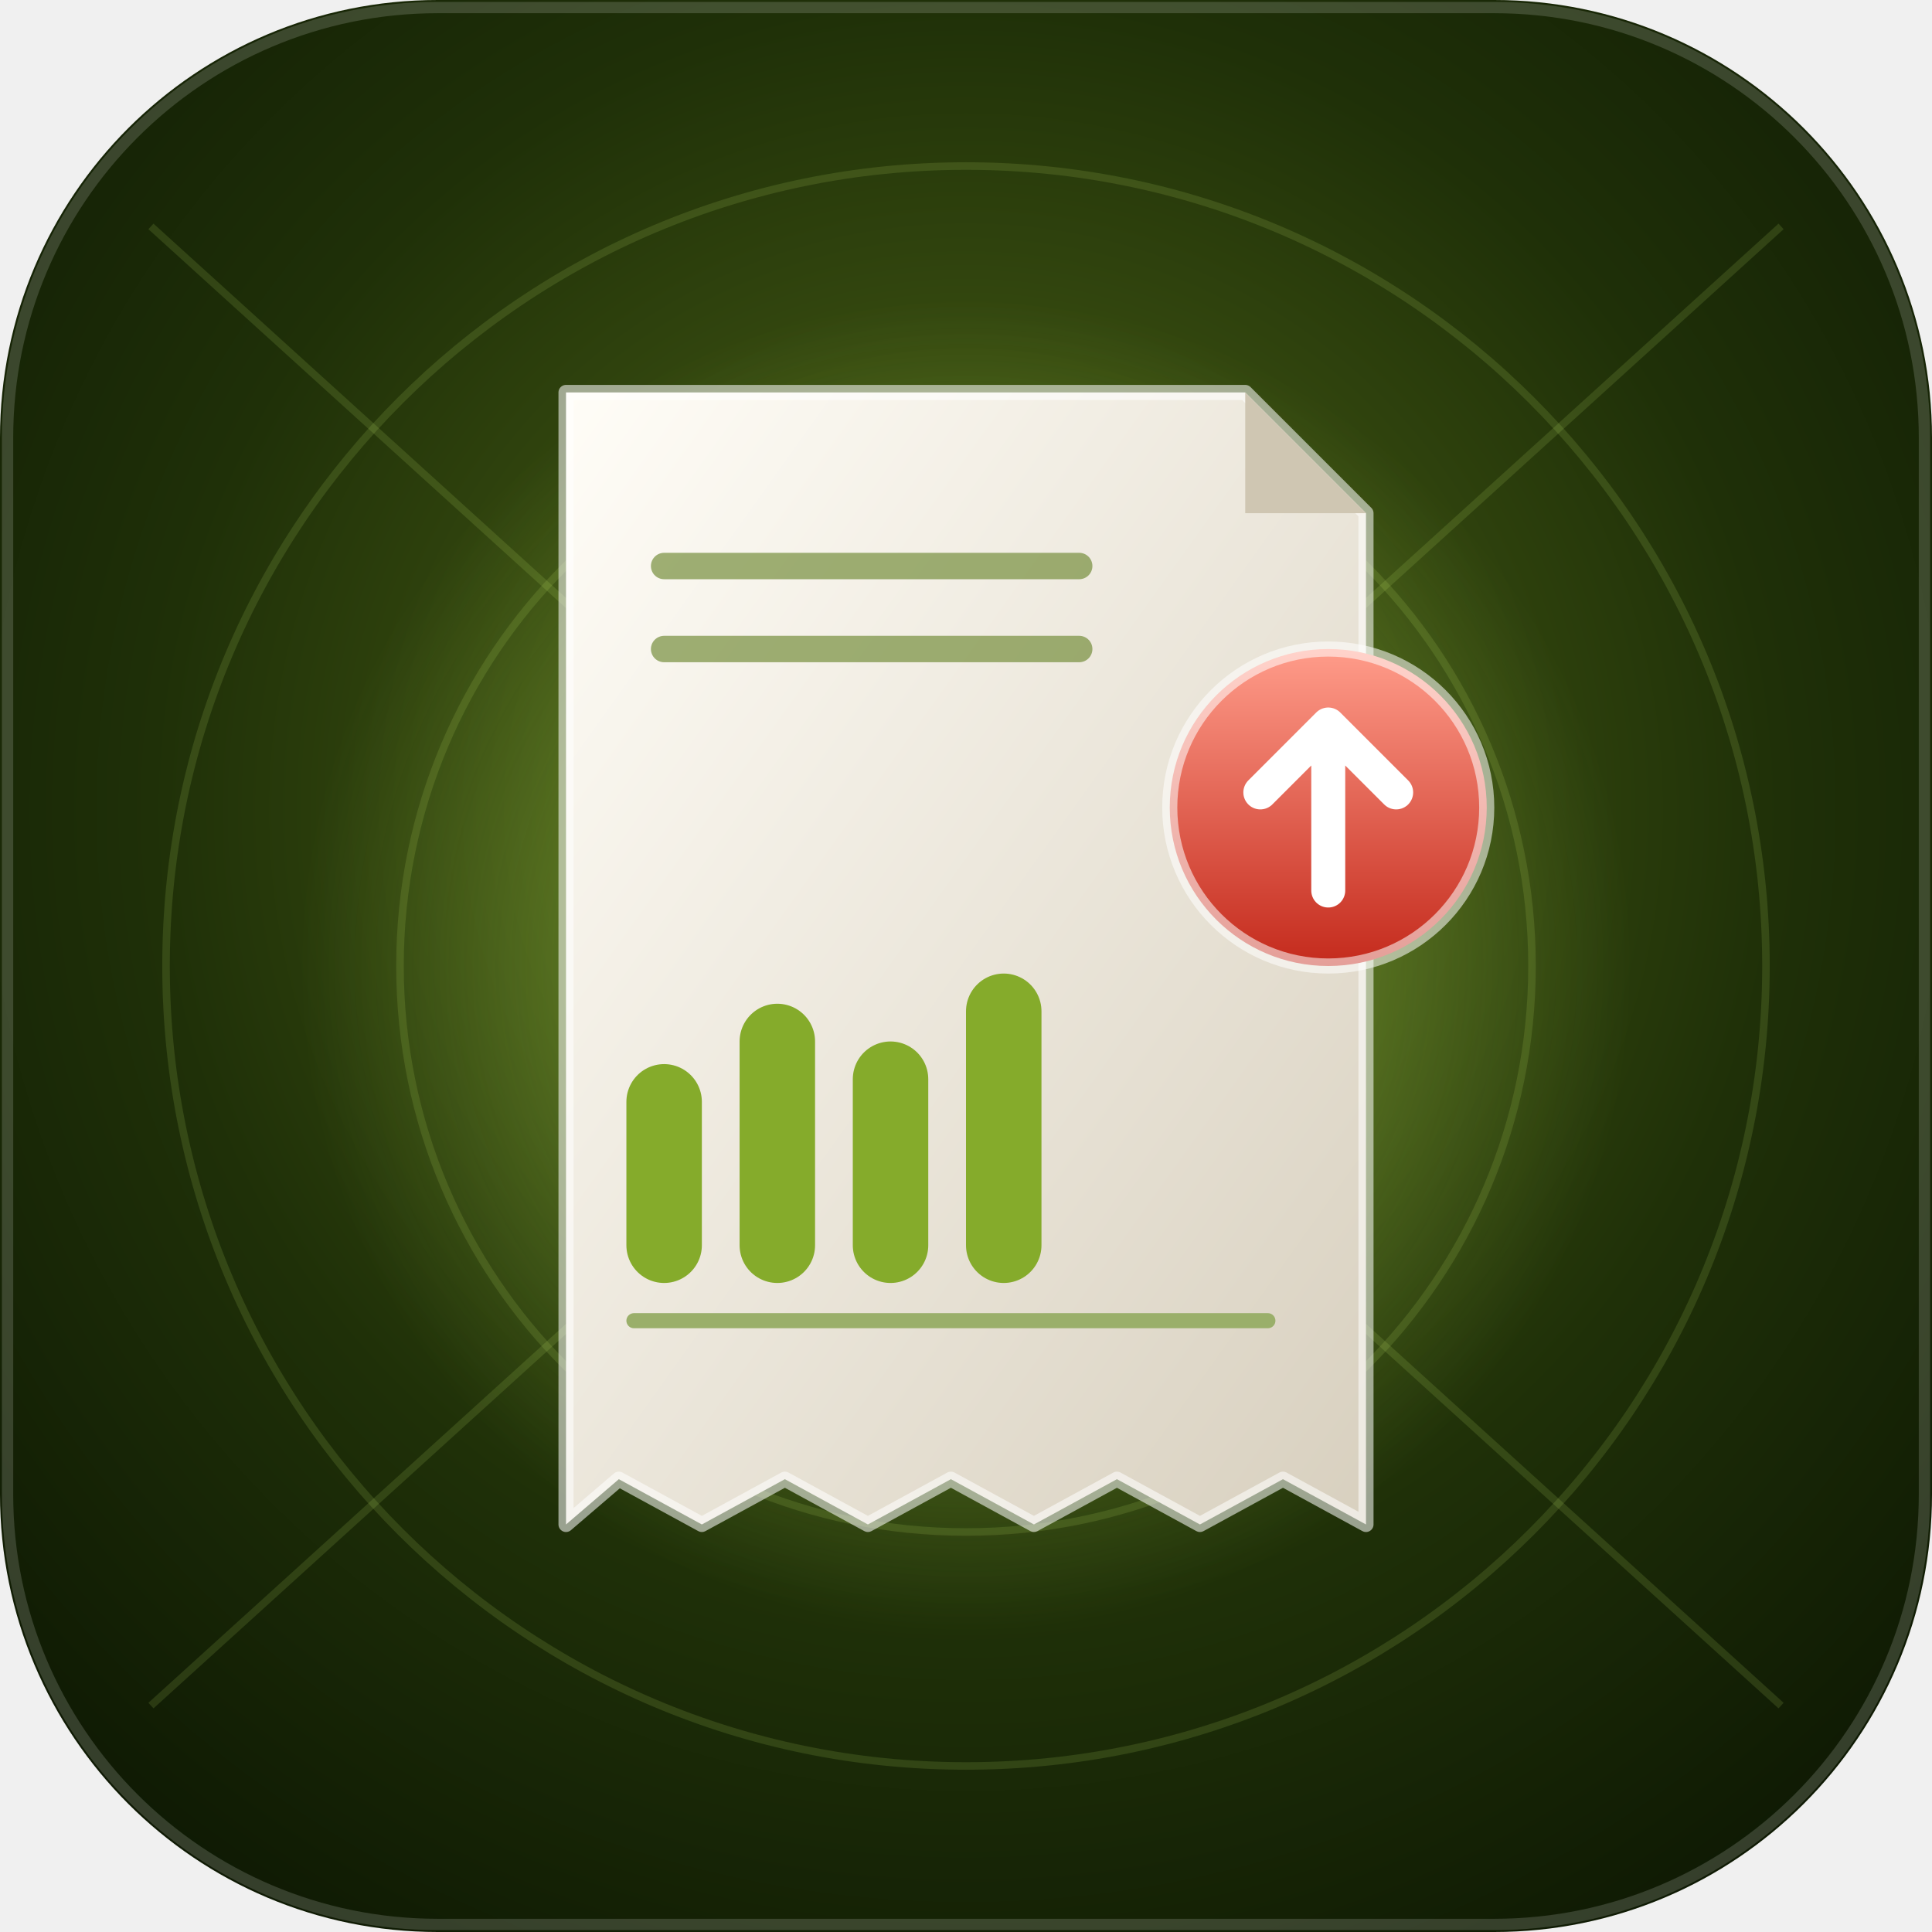
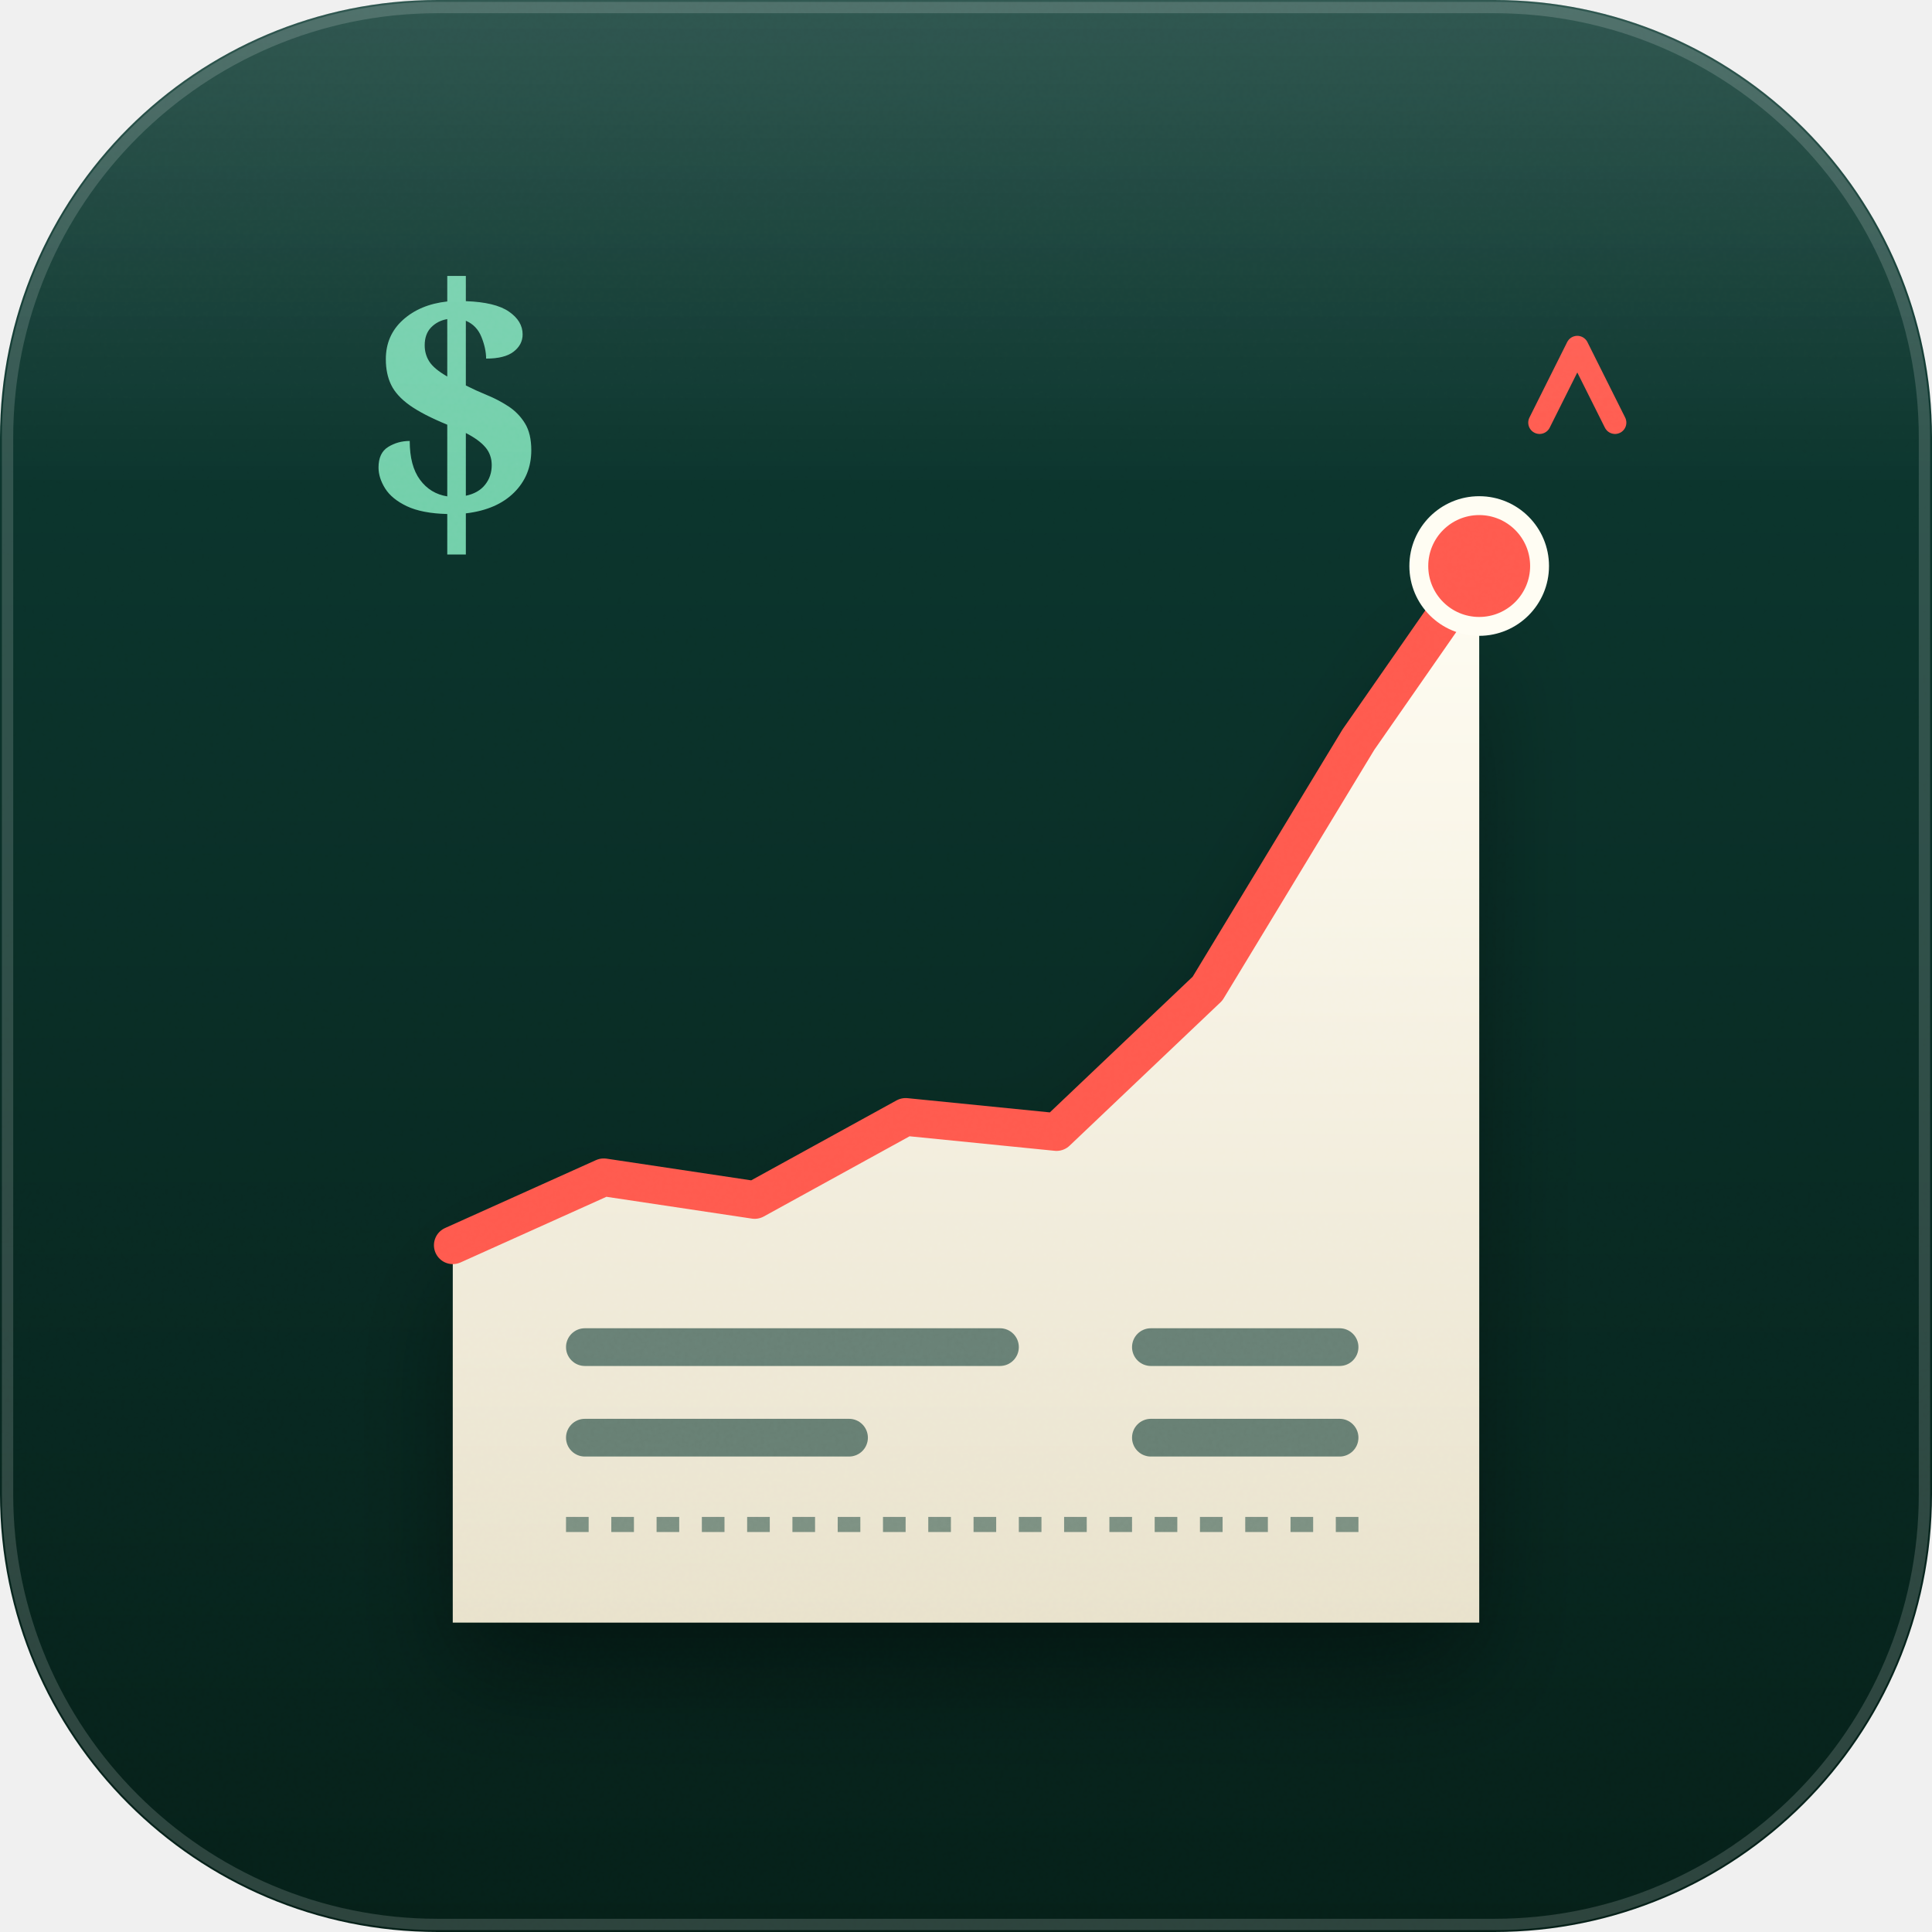
<svg xmlns="http://www.w3.org/2000/svg" viewBox="0 0 512 512">
  <clipPath id="r">
    <rect width="512" height="512" rx="116" />
  </clipPath>
  <g clip-path="url(#r)">
    <defs>
-       <radialGradient id="bg" cx="50%" cy="42%" r="76%">
-         <stop offset="0" stop-color="hsl(78 62% 26%)" />
-         <stop offset=".55" stop-color="hsl(86 70% 11%)" />
-         <stop offset="1" stop-color="hsl(94 80% 4%)" />
-       </radialGradient>
-       <radialGradient id="halo" cx="50%" cy="50%" r="50%">
-         <stop offset="0" stop-color="hsl(78 95% 68%)" stop-opacity=".5" />
-         <stop offset="1" stop-color="hsl(78 95% 68%)" stop-opacity="0" />
-       </radialGradient>
-       <linearGradient id="L" x1="0" y1="0" x2="1" y2="1">
-         <stop offset="0" stop-color="hsl(78 95% 86%)" />
-         <stop offset="1" stop-color="hsl(78 70% 46%)" />
-       </linearGradient>
-       <linearGradient id="M" x1="0" y1="0" x2="0" y2="1">
-         <stop offset="0" stop-color="hsl(78 80% 62%)" />
-         <stop offset="1" stop-color="hsl(78 72% 30%)" />
-       </linearGradient>
-       <linearGradient id="D" x1="0" y1="0" x2="0" y2="1">
-         <stop offset="0" stop-color="hsl(78 55% 22%)" />
-         <stop offset="1" stop-color="hsl(78 60% 10%)" />
-       </linearGradient>
-       <linearGradient id="P" x1="0" y1="0" x2="1" y2="1">
-         <stop offset="0" stop-color="#fffdf7" />
-         <stop offset="1" stop-color="#d8d0bf" />
-       </linearGradient>
-       <linearGradient id="G" x1="0" y1="0" x2="0" y2="1">
-         <stop offset="0" stop-color="#ffe7a6" />
-         <stop offset="1" stop-color="#d9861c" />
-       </linearGradient>
-       <linearGradient id="R" x1="0" y1="0" x2="0" y2="1">
-         <stop offset="0" stop-color="#ff9c8a" />
-         <stop offset="1" stop-color="#c42a1c" />
-       </linearGradient>
-       <linearGradient id="S" x1="0" y1="0" x2="0" y2="1">
-         <stop offset="0" stop-color="#fff" stop-opacity=".35" />
+       <filter id="grain" x="0" y="0" width="100%" height="100%">
+         <feTurbulence type="fractalNoise" baseFrequency=".85" numOctaves="2" stitchTiles="stitch" />
+         <feColorMatrix values="0 0 0 0 1  0 0 0 0 1  0 0 0 0 1  0 0 0 .55 0" />
+         <feComposite in2="SourceGraphic" operator="in" />
+       </filter>
+       <filter id="sh" x="-30%" y="-30%" width="160%" height="160%">
+         <feDropShadow dx="0" dy="14" stdDeviation="14" flood-color="#000" flood-opacity=".38" />
+       </filter>
+       <filter id="sh2" x="-30%" y="-30%" width="160%" height="160%">
+         <feDropShadow dx="0" dy="6" stdDeviation="6" flood-color="#000" flood-opacity=".3" />
+       </filter>
+       <filter id="glow" x="-50%" y="-50%" width="200%" height="200%">
+         <feGaussianBlur stdDeviation="10" result="b" />
+         <feMerge>
+           <feMergeNode in="b" />
+           <feMergeNode in="SourceGraphic" />
+         </feMerge>
+       </filter>
+       <filter id="blur8">
+         <feGaussianBlur stdDeviation="8" />
+       </filter>
+       <filter id="blur20">
+         <feGaussianBlur stdDeviation="20" />
+       </filter>
+       <linearGradient id="sheen" x1="0" y1="0" x2="0" y2="1">
+         <stop offset="0" stop-color="#fff" stop-opacity=".28" />
        <stop offset=".5" stop-color="#fff" stop-opacity="0" />
      </linearGradient>
-       <linearGradient id="navy" x1="0" y1="0" x2="1" y2="1">
-         <stop offset="0" stop-color="#2c4274" />
-         <stop offset="1" stop-color="#101a36" />
+       <linearGradient id="bi-bg" x1="0" y1="0" x2="0" y2="1">
+         <stop offset="0" stop-color="#0e3b33" />
+         <stop offset="1" stop-color="#062019" />
+       </linearGradient>
+       <linearGradient id="bi-p" x1="0" y1="0" x2="0" y2="1">
+         <stop offset="0" stop-color="#fffdf3" />
+         <stop offset="1" stop-color="#e9e2cc" />
      </linearGradient>
    </defs>
-     <rect width="512" height="512" fill="url(#bg)" />
-     <g fill="none" stroke="hsl(78 90% 72%)" stroke-opacity=".13" stroke-width="2">
-       <circle cx="256" cy="256" r="150" />
-       <circle cx="256" cy="256" r="212" />
-       <path d="M256 256L40 60M256 256L472 60M256 256L40 452M256 256L472 452" />
+     <rect width="512" height="512" fill="url(#bi-bg)" />
+     <g filter="url(#sh)">
+       <path d="M120 330L160 312 200 318 240 296 280 300 320 262 360 196 392 150V430H120Z" fill="url(#bi-p)" />
    </g>
-     <circle cx="256" cy="256" r="178" fill="url(#halo)" />
-     <path d="M150 104H330L362 136V404L340 392 318 404 296 392 274 404 252 392 230 404 208 392 186 404 164 392 150 404Z" fill="url(#P)" stroke="#fff" stroke-opacity=".55" stroke-width="4" stroke-linejoin="round" />
-     <path d="M330 104V136H362" fill="#cfc6b2" />
-     <path d="M176 150H286" stroke="hsl(78 40% 40%)" stroke-width="7" stroke-linecap="round" opacity="0.7" />
-     <path d="M176 172H286" stroke="hsl(78 40% 40%)" stroke-width="7" stroke-linecap="round" opacity="0.7" />
-     <path d="M176 330V292M206 330V276M236 330V286M266 330V268" stroke="hsl(78 60% 42%)" stroke-width="20" stroke-linecap="round" />
-     <path d="M300 330V222" stroke="url(#R)" stroke-width="22" stroke-linecap="round" />
-     <path d="M168 350H336" stroke="hsl(78 30% 55%)" stroke-width="4" stroke-linecap="round" />
-     <circle cx="352" cy="214" r="42" fill="url(#R)" stroke="#fff" stroke-opacity=".55" stroke-width="4" stroke-linejoin="round" />
-     <path d="M352 236V194M334 210L352 192 370 210" stroke="#fff" stroke-width="9" stroke-linecap="round" stroke-linejoin="round" fill="none" />
+     <polyline points="120,330 160,312 200,318 240,296 280,300 320,262 360,196 392,150" fill="none" stroke="#ff5a4e" stroke-width="10" stroke-linejoin="round" stroke-linecap="round" />
+     <circle cx="392" cy="150" r="16" fill="#ff5a4e" stroke="#fffdf3" stroke-width="5" />
+     <g fill="#0e3b33" opacity=".6">
+       <rect x="150" y="352" width="120" height="10" rx="5" />
+       <rect x="150" y="376" width="80" height="10" rx="5" />
+       <rect x="300" y="352" width="60" height="10" rx="5" />
+       <rect x="300" y="376" width="60" height="10" rx="5" />
+     </g>
+     <path d="M150 404H362" stroke="#0e3b33" stroke-width="4" stroke-dasharray="6 6" opacity=".5" />
+     <text x="96" y="140" font-family="Georgia, serif" font-size="88" font-weight="700" fill="#7de0b8" opacity=".9">$</text>
+     <path d="M408 112L418 92 428 112" fill="none" stroke="#ff5a4e" stroke-width="6" stroke-linecap="round" stroke-linejoin="round" />
+     <rect width="512" height="256" fill="url(#sheen)" opacity=".5" />
+     <rect width="512" height="512" fill="#808080" filter="url(#grain)" opacity="0.07" style="mix-blend-mode:overlay" />
  </g>
  <rect x="2" y="2" width="508" height="508" rx="114" fill="none" stroke="#fff" stroke-opacity=".16" stroke-width="3" />
</svg>
